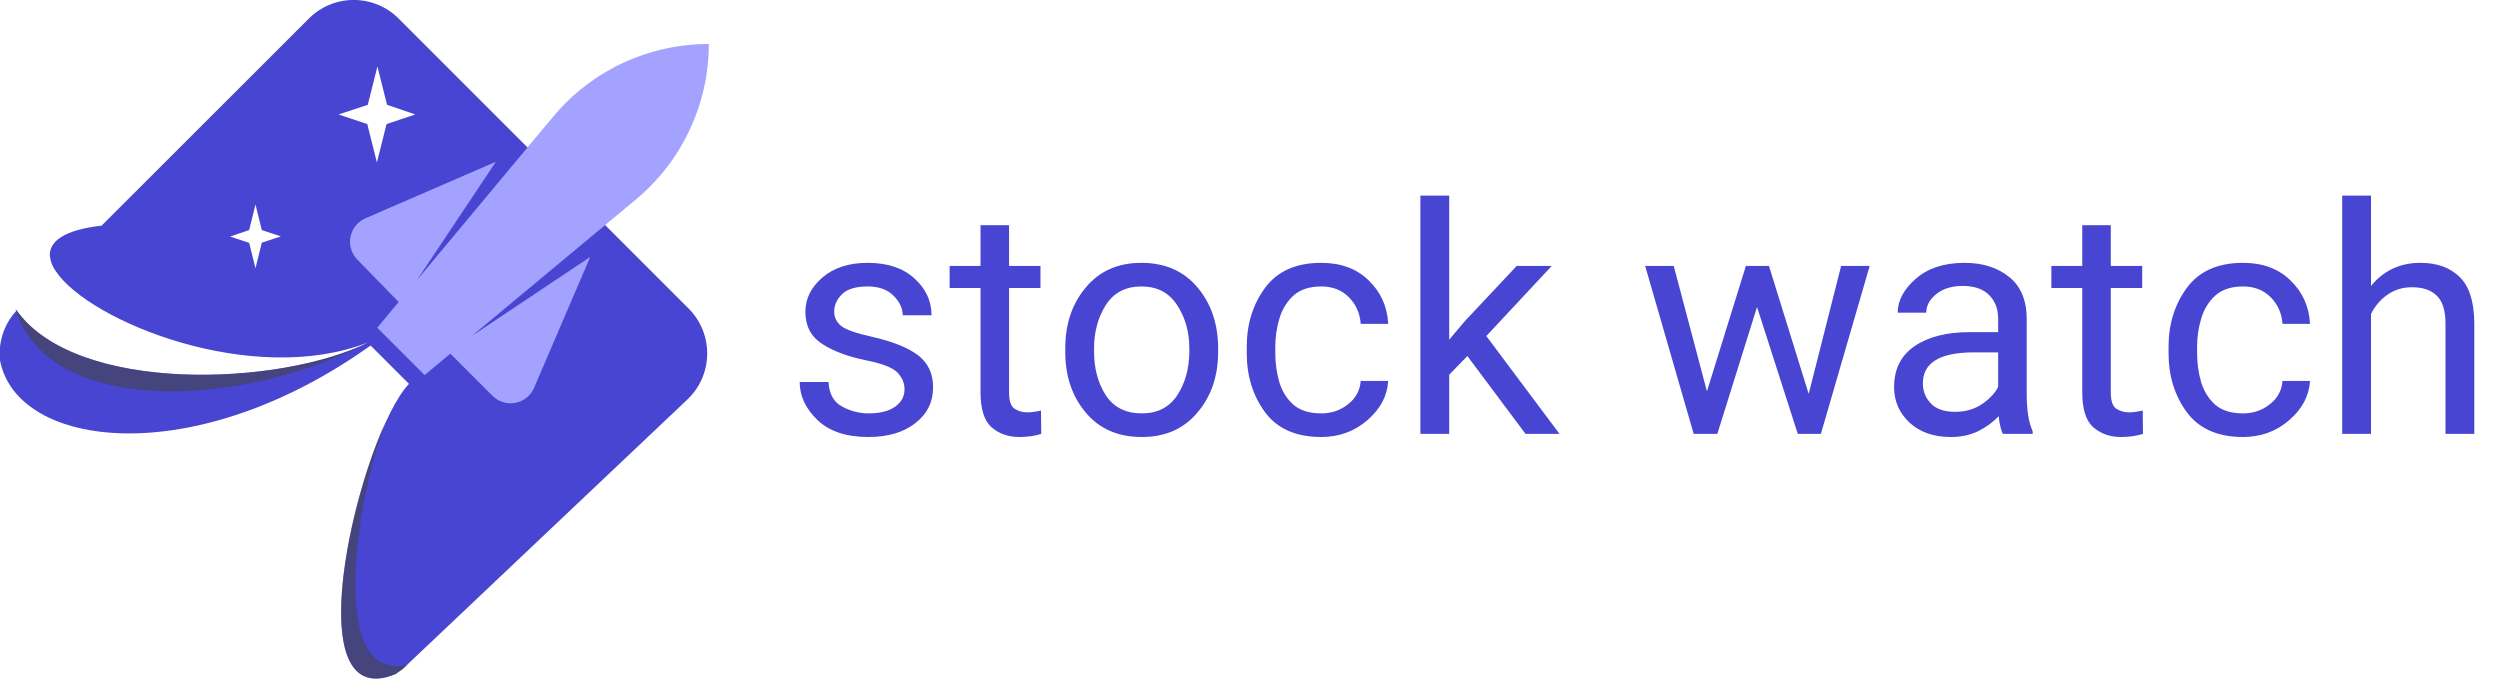
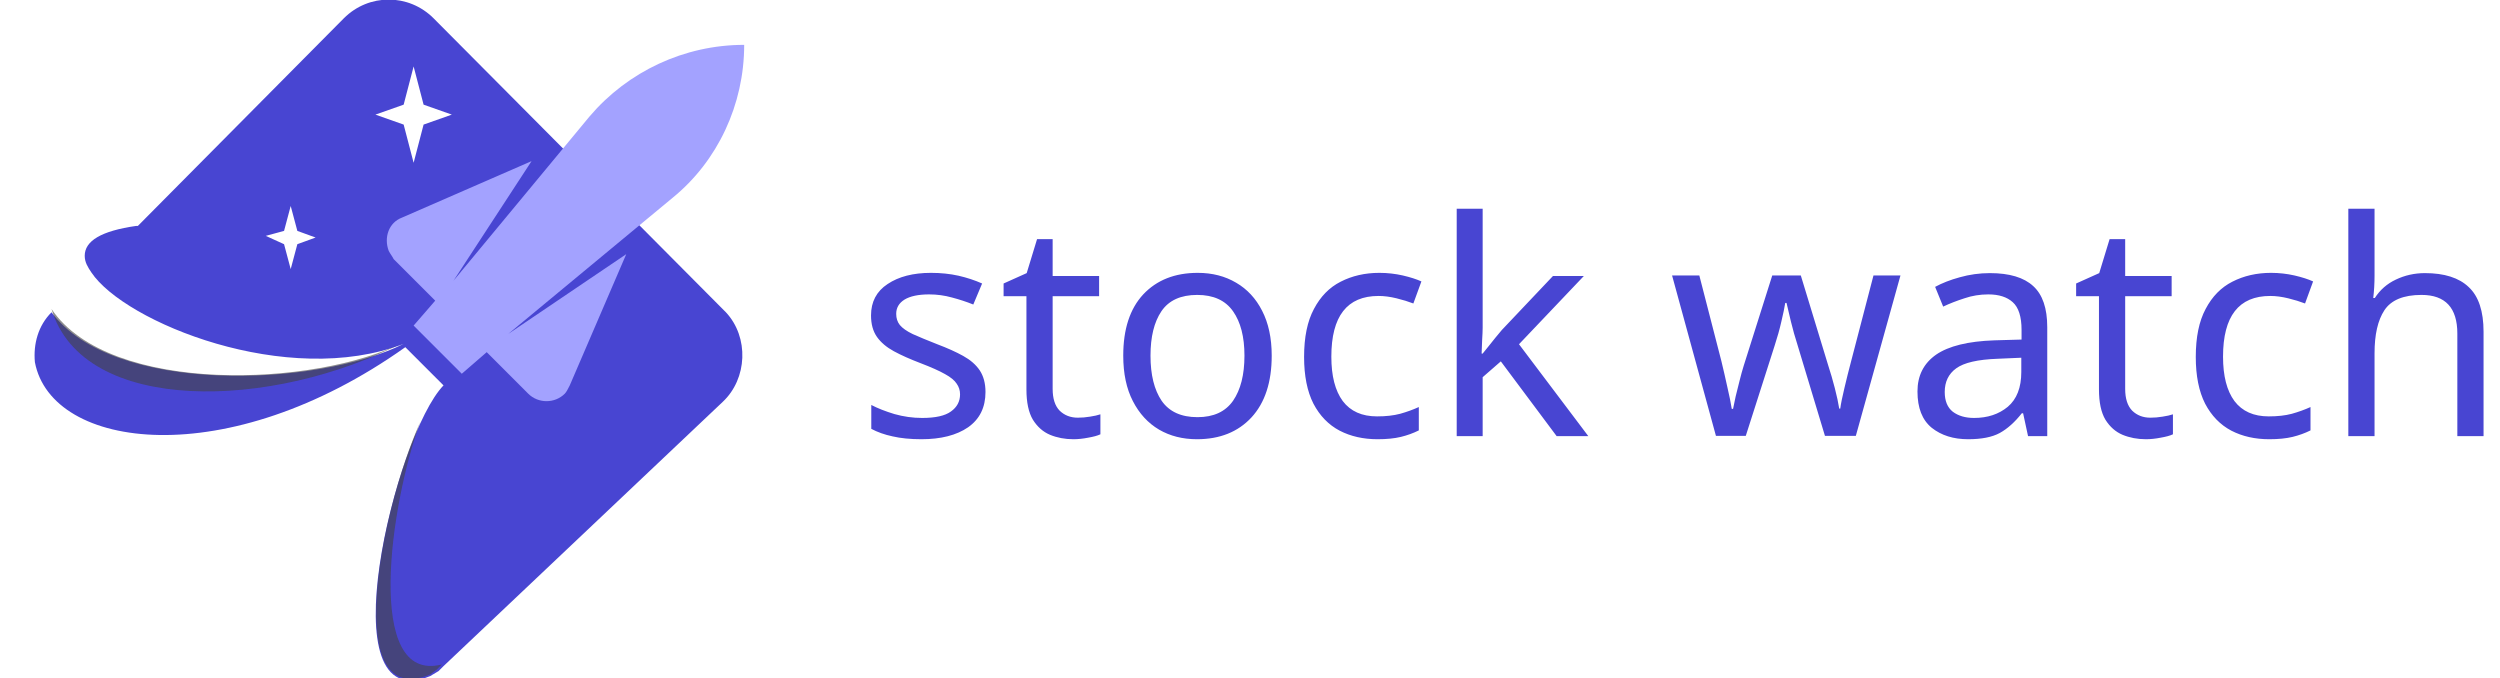
- <svg xmlns="http://www.w3.org/2000/svg" viewBox="0 0 150.5 40.85">
-   <defs>
-     <style>.cls-1,.cls-4{fill:#4845d2;}.cls-2{fill:#a3a2ff;}.cls-3{fill:#424242;opacity:0.6;isolation:isolate;}.cls-4{font-size:19.13px;font-family: Roboto;}.cls-5{letter-spacing:-0.01em;}</style>
-   </defs>
-   <g id="Layer_2" data-name="Layer 2">
+ <svg xmlns="http://www.w3.org/2000/svg" version="1.1" id="Layer_1" x="0px" y="0px" viewBox="0 0 150.5 40.8" style="enable-background:new 0 0 150.5 40.8;" xml:space="preserve">
+   <style type="text/css">
+ 	.st0{fill:#4845D2;}
+ 	.st1{fill:#A3A2FF;}
+ 	.st2{opacity:0.6;fill:#424242;enable-background:new    ;}
+ 	.st3{font-family:'Roboto-Bold';}
+ 	.st4{font-size:18px;}
+ </style>
+   <g id="Layer_2">
    <g id="logo-33">
-       <path class="cls-1" d="M24,1.12a3.82,3.82,0,0,0-5.41,0L6.11,13.59H6.06l0,0C3.92,13.84,3,14.5,3,15.34a1.88,1.88,0,0,0,.37,1h0c2,3,11.83,7,18.8,4.27C16.92,23.24,4.62,23.76,1,18.69a3.82,3.82,0,0,0-1,3C1,27,11.64,28.41,22.31,20.8l2.31,2.31c-2.87,3-7.11,20.09-.81,17.47l.45-.32.28-.27h0L41.37,24.06a3.82,3.82,0,0,0,.08-5.49ZM22.14,6.31,22.72,4l.58,2.31L25,6.89l-1.73.58-.58,2.31-.58-2.31-1.73-.58ZM15,13.85l.38-1.54.38,1.54,1.15.38-1.15.38-.38,1.54L15,14.62l-1.15-.38Zm13.4,13L28,28.36l-1.15.38,1.15.38.38,1.54.38-1.54,1.15-.38-1.15-.38Z" />
-       <path class="cls-2" d="M42.67,2.65A12.16,12.16,0,0,0,33.32,7l-8.22,9.86,4.75-7.12L22,13.14a1.54,1.54,0,0,0-.48,2.5L24,18.18l-1.29,1.55,2.85,2.85,1.55-1.29,2.54,2.54a1.54,1.54,0,0,0,2.5-.48l3.38-7.88-7.12,4.75L38.29,12A12.16,12.16,0,0,0,42.67,2.65Zm-7.83,7.83a2,2,0,1,0,0-2.85A2,2,0,0,0,34.84,10.48Z" />
-       <path class="cls-3" d="M.92,18.56C2.81,25,14.27,24.68,22.14,20.63,16.87,23.26,4.41,23.76.92,18.56Z" />
-       <path class="cls-3" d="M23.8,40.58c-5.31,2.2-3.13-9.62-.6-15.16C21.36,30.34,19.78,41.2,24.53,40l-.28.27Z" />
-       <text class="cls-4" transform="translate(47.25 26.12)">s<tspan class="cls-5" x="9.84" y="0">t</tspan>
-         <tspan x="16.02" y="0">ock watch</tspan>
-       </text>
+       <path class="st0" d="M26.1,1.1c-1.5-1.5-3.9-1.5-5.4,0c0,0,0,0,0,0L8.3,13.6H8.2l0,0c-2.1,0.3-3.1,0.9-3.1,1.8    c0,0.4,0.2,0.7,0.4,1l0,0c2,3,11.8,7,18.8,4.3c-5.2,2.6-17.5,3.1-21.2-1.9c-0.8,0.8-1.1,1.9-1,3c1,5.3,11.6,6.7,22.3-0.9l2.3,2.3    c-2.9,3-7.1,20.1-0.8,17.5l0.5-0.3l0.3-0.3l0,0l16.8-15.9c1.5-1.4,1.6-3.9,0.2-5.4c0,0-0.1-0.1-0.1-0.1L26.1,1.1z M24.3,6.3    L24.9,4l0.6,2.3l1.7,0.6l-1.7,0.6l-0.6,2.3l-0.6-2.3l-1.7-0.6L24.3,6.3z M17.1,13.9l0.4-1.5l0.4,1.5l1.1,0.4l-1.1,0.4l-0.4,1.5    l-0.4-1.5L16,14.2L17.1,13.9z M30.5,26.9l-0.4,1.5L29,28.7l1.1,0.4l0.4,1.5l0.4-1.5l1.1-0.4l-1.1-0.4L30.5,26.9z" />
+       <path class="st1" d="M44.8,2.7c-3.6,0-7,1.6-9.3,4.3l-8.2,9.9L32,9.7l-7.8,3.4c-0.8,0.3-1.1,1.2-0.8,2c0.1,0.2,0.2,0.3,0.3,0.5    l2.5,2.5l-1.3,1.5l2.9,2.9l1.5-1.3l2.5,2.5c0.6,0.6,1.6,0.6,2.2,0c0.1-0.1,0.2-0.3,0.3-0.5l3.4-7.9l-7.1,4.8l9.9-8.2    C43.2,9.7,44.8,6.3,44.8,2.7z M37,10.5c0.8,0.8,2.1,0.8,2.8,0c0.8-0.8,0.8-2.1,0-2.8c-0.8-0.8-2-0.8-2.8,0    C36.2,8.4,36.2,9.7,37,10.5C37,10.5,37,10.5,37,10.5z" />
+       <path class="st2" d="M3.1,18.6C5,25,16.4,24.7,24.3,20.6C19,23.3,6.6,23.8,3.1,18.6z" />
+       <path class="st2" d="M25.9,40.6c-5.3,2.2-3.1-9.6-0.6-15.2c-1.8,4.9-3.4,15.8,1.3,14.6l-0.3,0.3L25.9,40.6z" />
+       <text transform="matrix(1 0 0 1 51.514 26.254)" class="st0 st3 st4">stock watch</text>
    </g>
  </g>
</svg>
